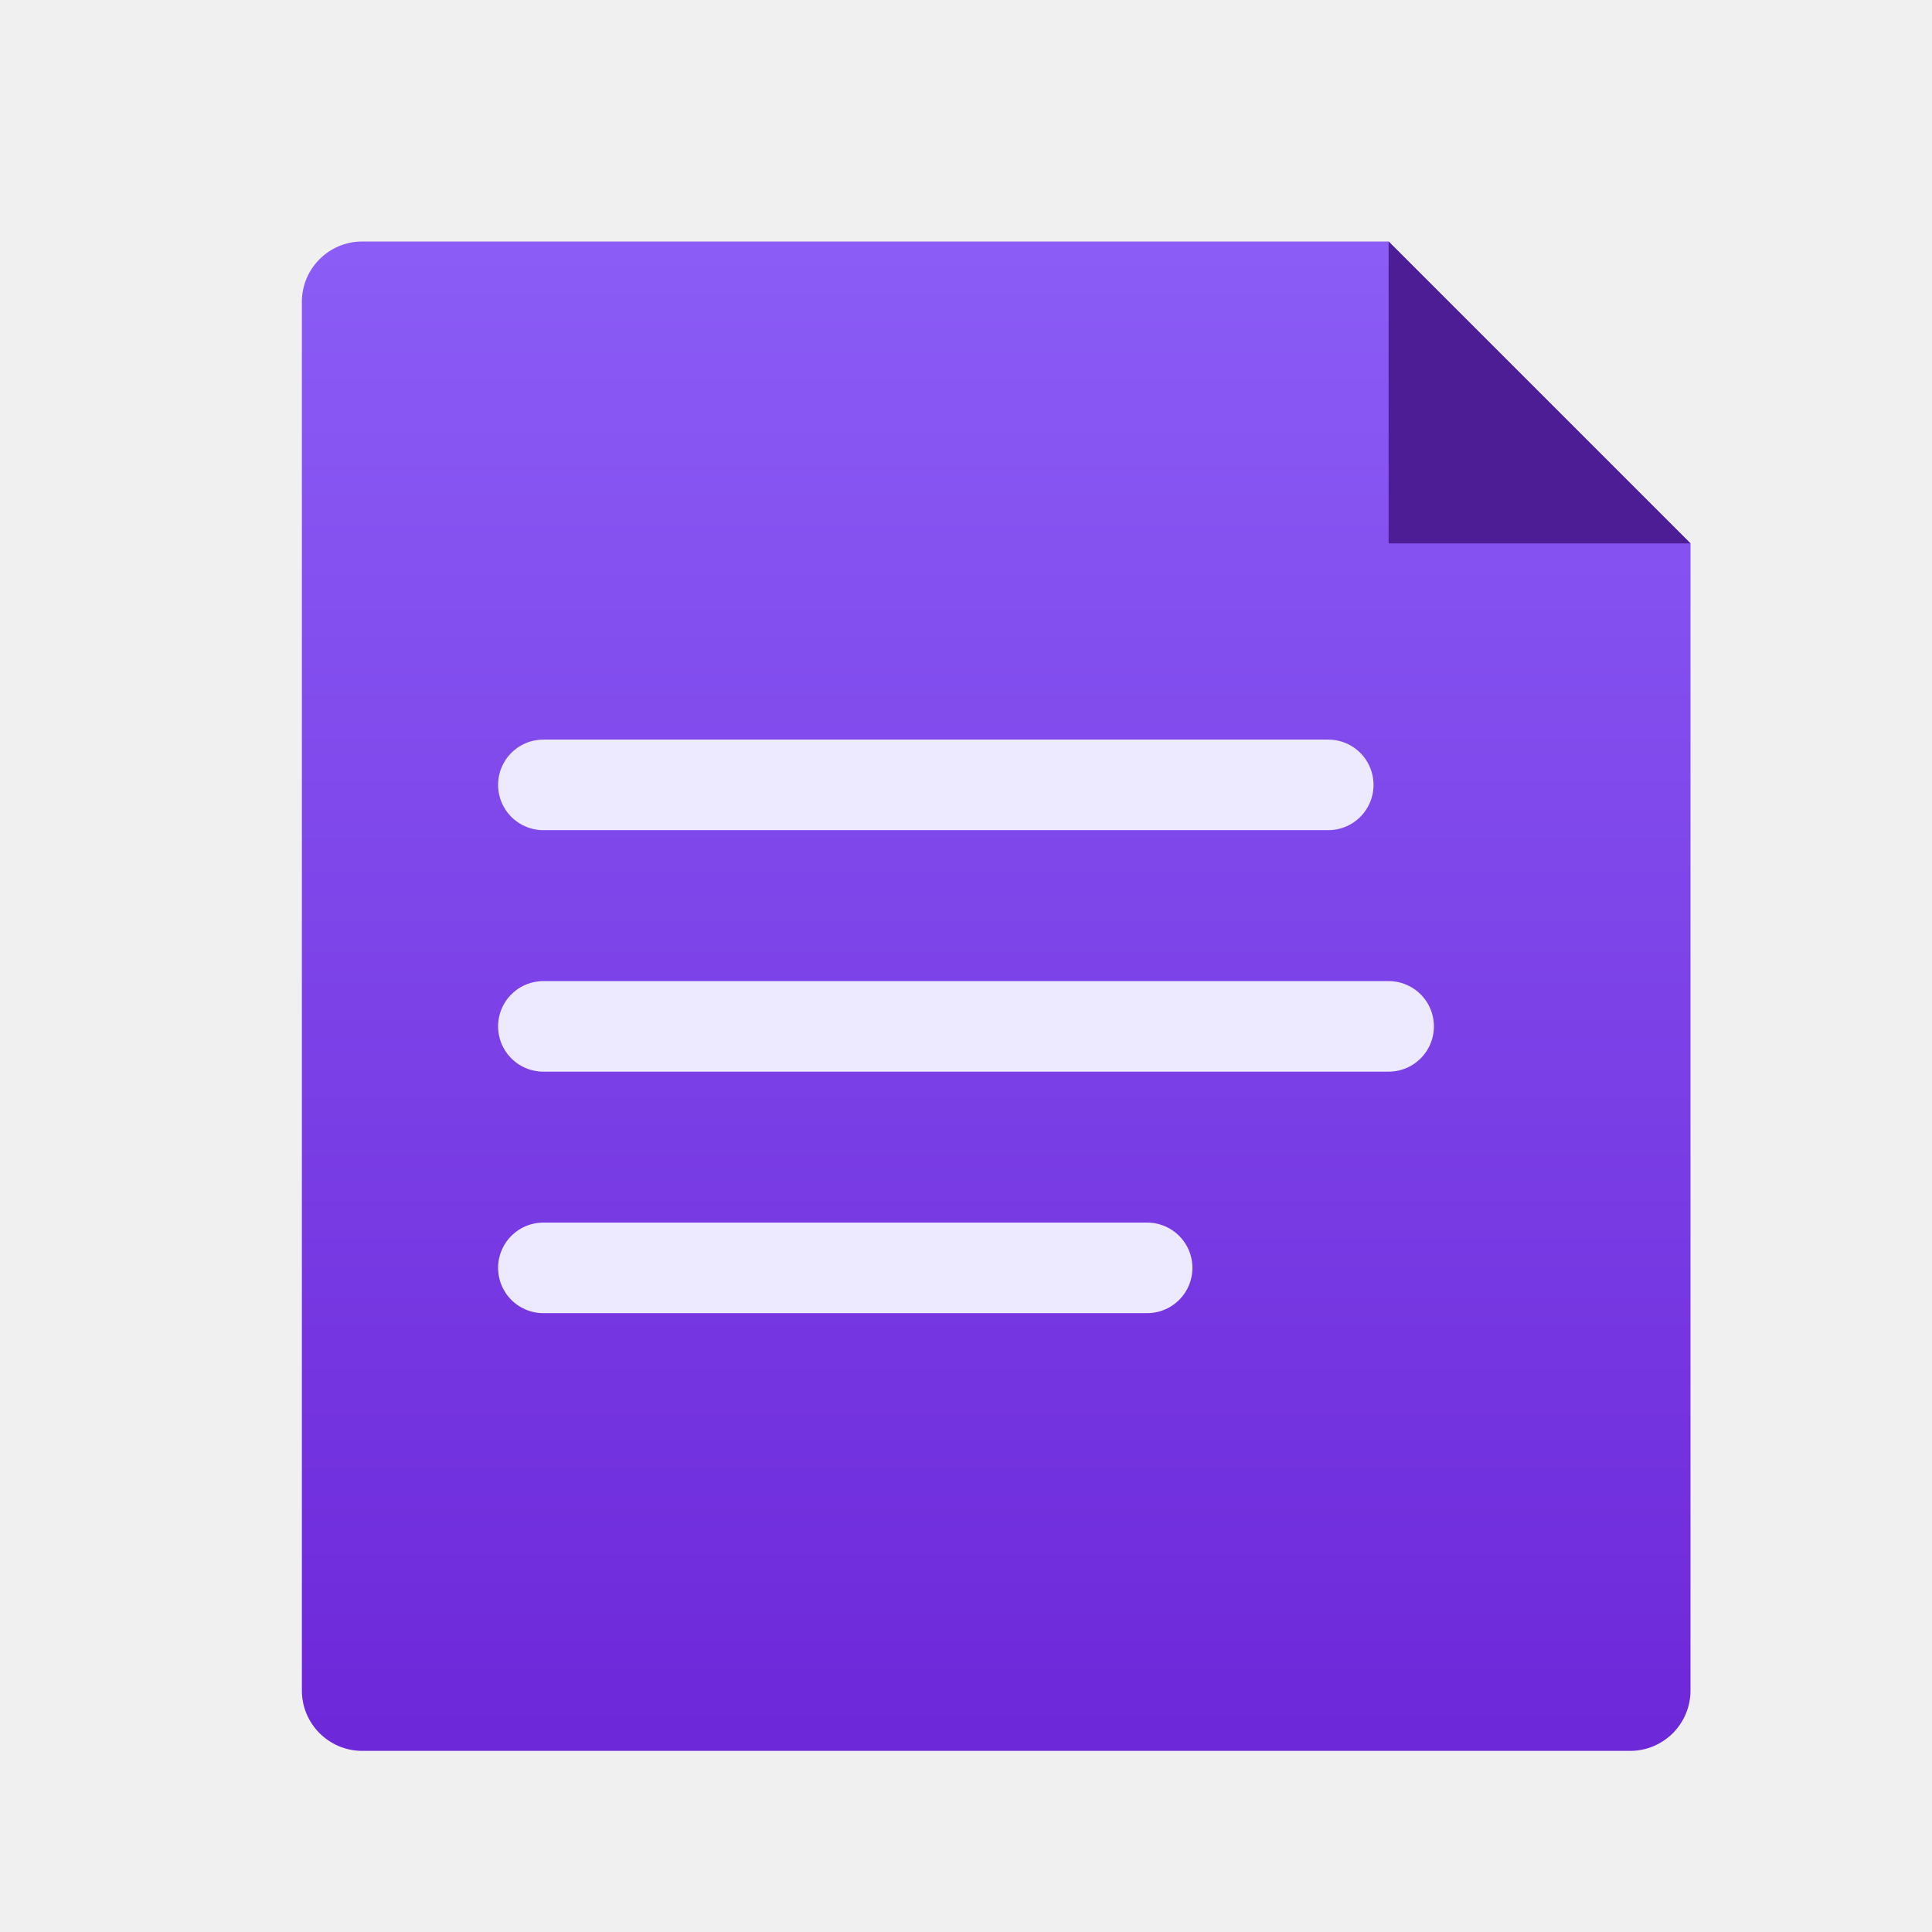
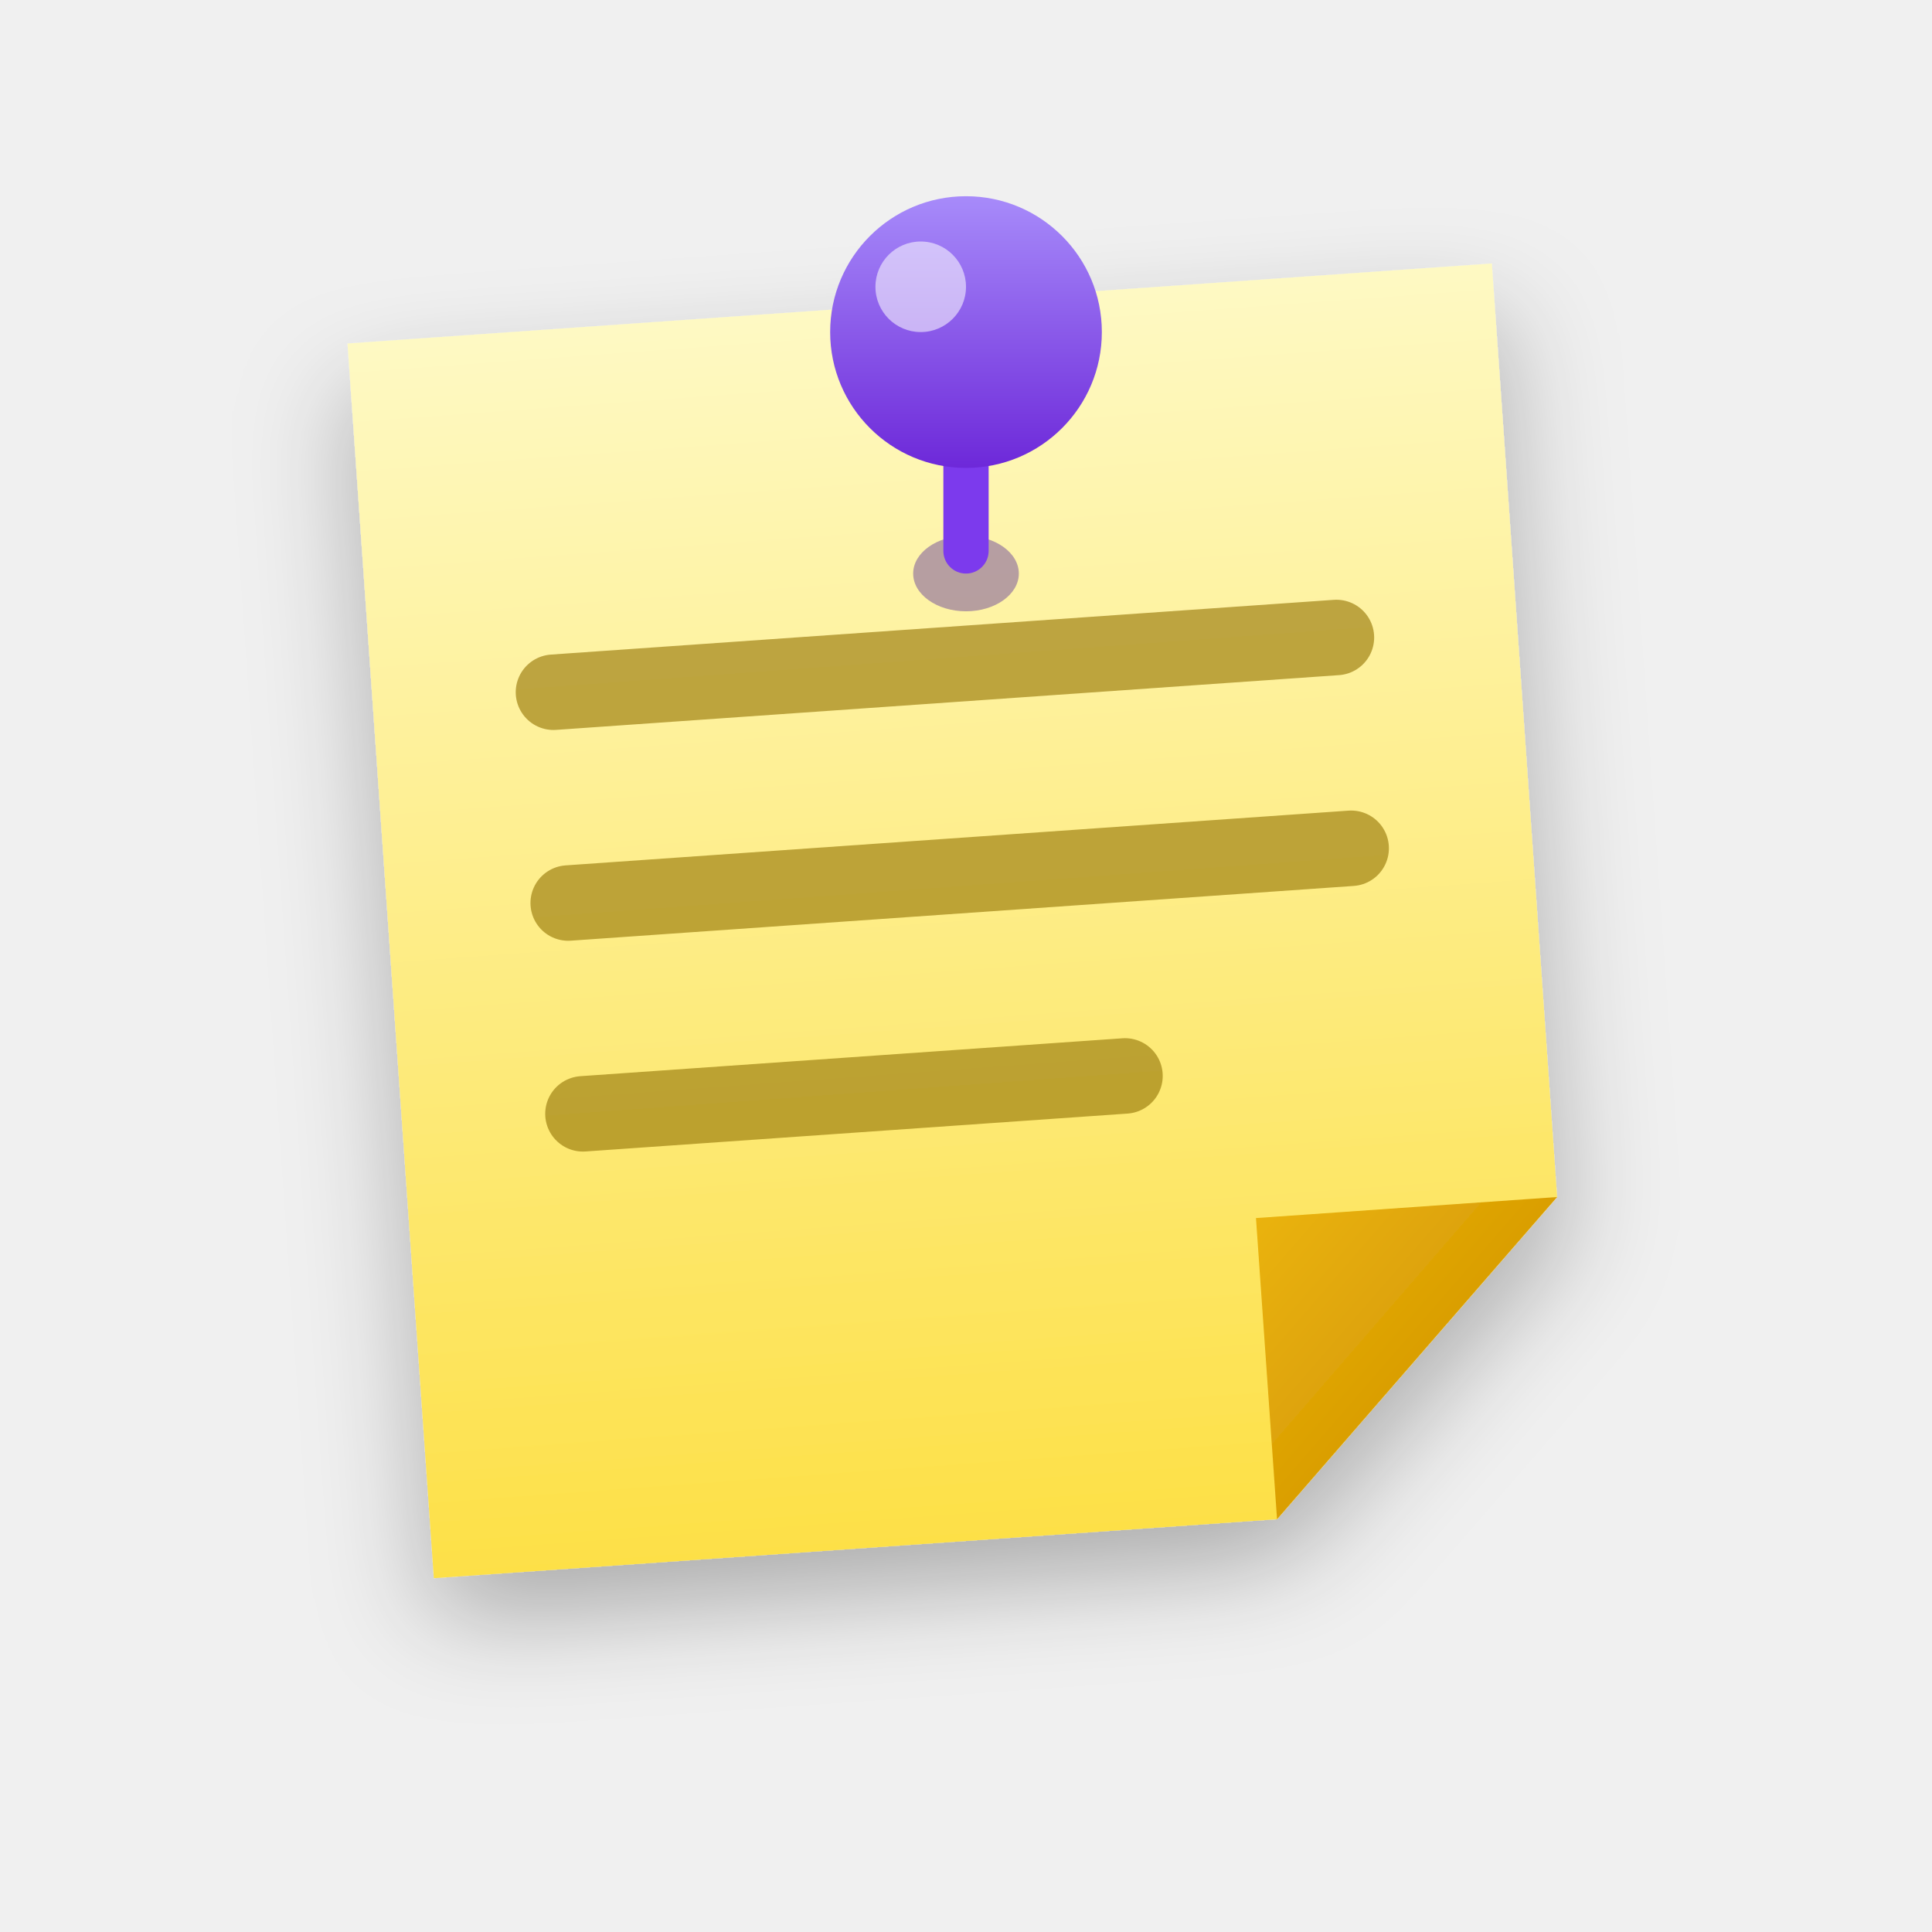
- <svg xmlns="http://www.w3.org/2000/svg" width="64" height="64" viewBox="0 0 64 64">
+ <svg xmlns="http://www.w3.org/2000/svg" width="128" height="128" viewBox="0 0 128 128">
  <defs>
-     <linearGradient id="g" x1="0" y1="0" x2="0" y2="1">
-       <stop offset="0" stop-color="#8b5cf6" />
+     <linearGradient id="paper" x1="0" y1="0" x2="0" y2="1">
+       <stop offset="0" stop-color="#fef9c3" />
+       <stop offset="1" stop-color="#fde047" />
+     </linearGradient>
+     <linearGradient id="fold" x1="0" y1="0" x2="1" y2="1">
+       <stop offset="0" stop-color="#eab308" />
+       <stop offset="1" stop-color="#ca8a04" />
+     </linearGradient>
+     <linearGradient id="pin" x1="0" y1="0" x2="0" y2="1">
+       <stop offset="0" stop-color="#a78bfa" />
      <stop offset="1" stop-color="#6d28d9" />
    </linearGradient>
+     <filter id="shadow" x="-20%" y="-20%" width="140%" height="140%">
+       <feDropShadow dx="0" dy="3" stdDeviation="3.5" flood-color="#000000" flood-opacity="0.28" />
+     </filter>
  </defs>
-   <path d="M12 8 h34 l10 10 v38 a2 2 0 0 1 -2 2 H12 a2 2 0 0 1 -2 -2 V10 a2 2 0 0 1 2 -2 z" fill="url(#g)" />
-   <path d="M46 8 l10 10 h-10 z" fill="#4c1d95" />
-   <g stroke="#ede9fe" stroke-width="3" stroke-linecap="round">
-     <line x1="18" y1="26" x2="44" y2="26" />
-     <line x1="18" y1="34" x2="46" y2="34" />
-     <line x1="18" y1="42" x2="38" y2="42" />
+   <g filter="url(#shadow)" transform="rotate(-4 64 64)">
+     <path d="M26 20 h76 v62 l-20 20 h-56 z" fill="url(#paper)" />
+     <path d="M102 82 l-20 20 v-20 z" fill="url(#fold)" />
+     <g stroke="#9a7b0a" stroke-width="5" stroke-linecap="round" opacity="0.65">
+       <line x1="38" y1="44" x2="90" y2="44" />
+       <line x1="38" y1="58" x2="90" y2="58" />
+       <line x1="38" y1="72" x2="74" y2="72" />
+     </g>
+   </g>
+   <g transform="translate(64 20)">
+     <ellipse cx="0" cy="18" rx="3.5" ry="2.5" fill="#4c1d95" opacity="0.4" />
+     <rect x="-1.5" y="2" width="3" height="16" rx="1.5" fill="#7c3aed" />
+     <circle cx="0" cy="2" r="9" fill="url(#pin)" />
+     <circle cx="-3" cy="-1" r="3" fill="#ffffff" opacity="0.55" />
  </g>
</svg>
